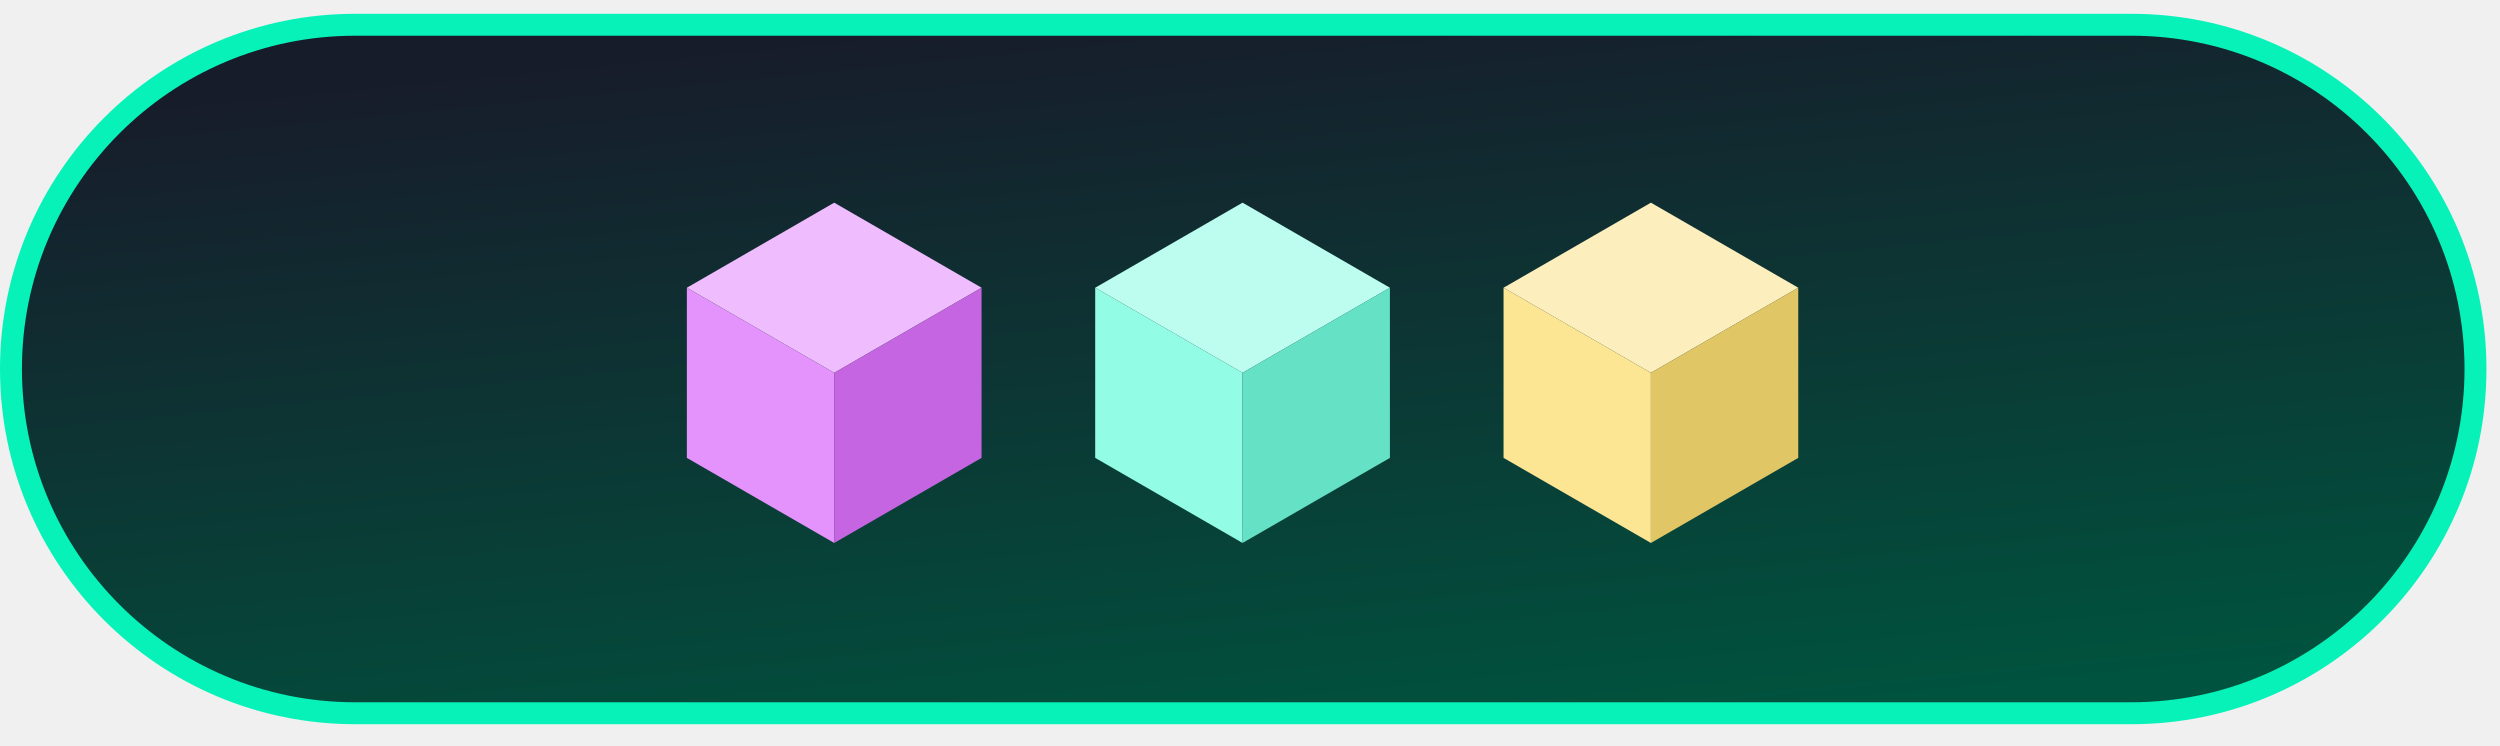
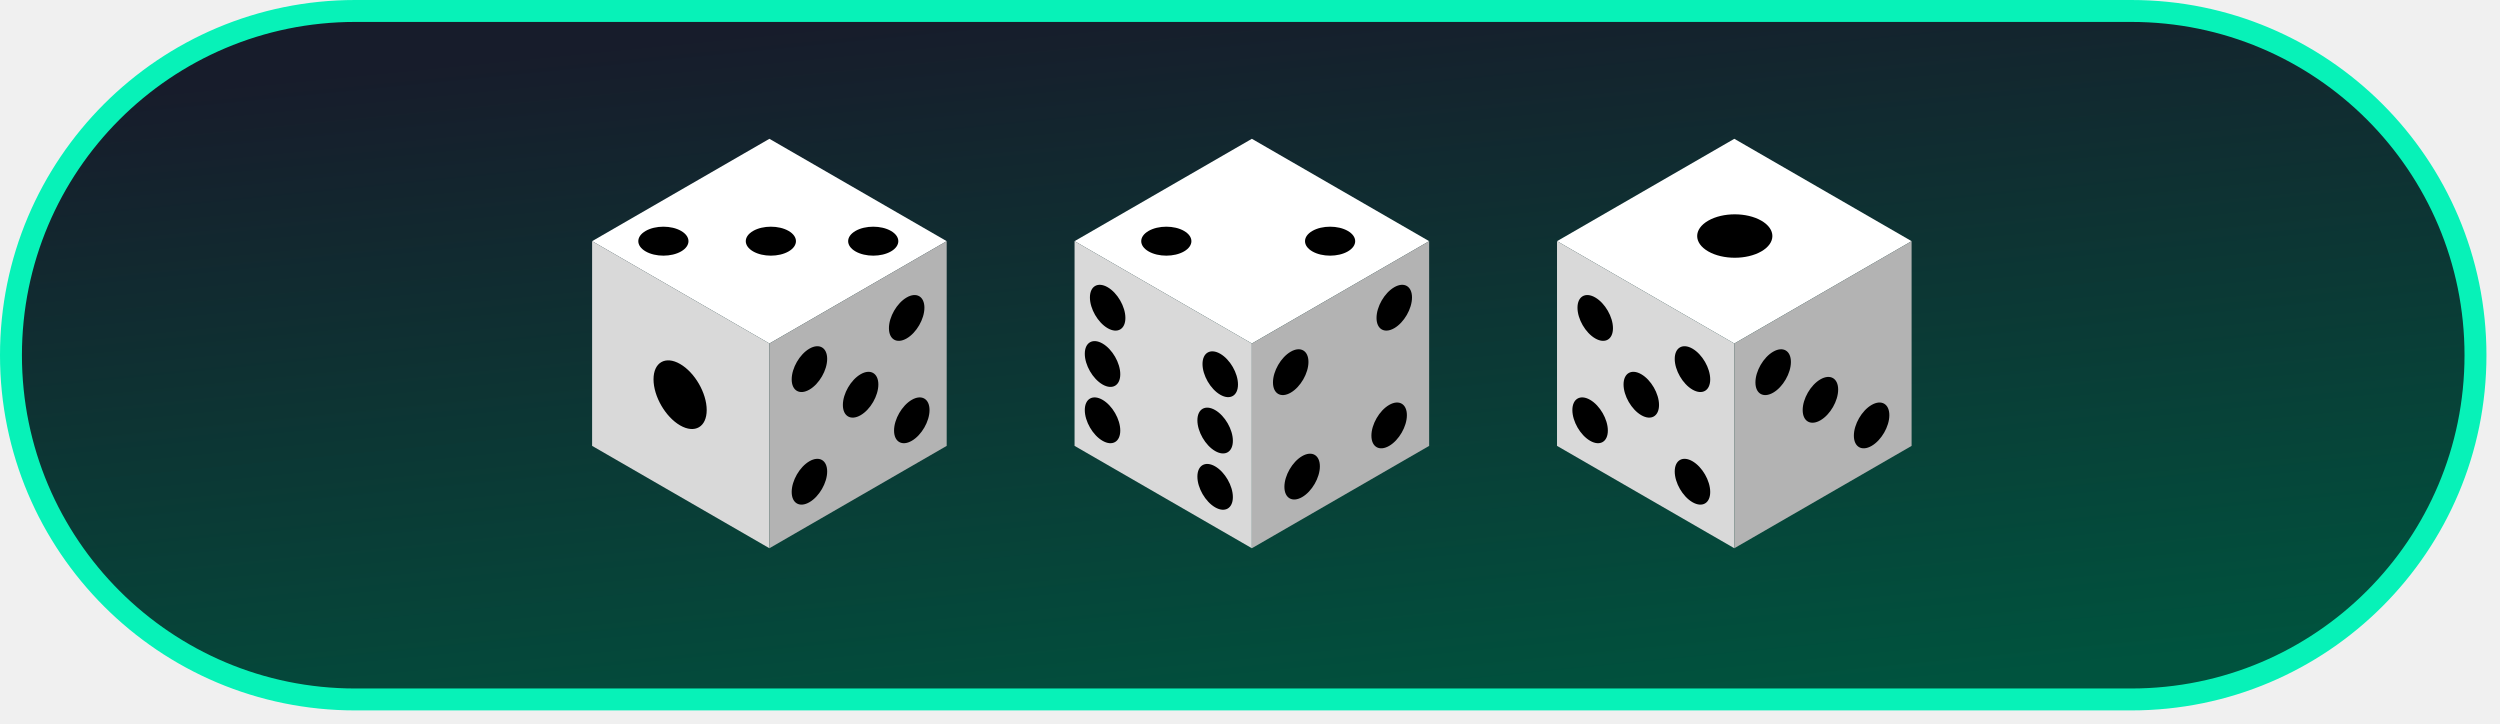
- <svg xmlns="http://www.w3.org/2000/svg" width="114" height="34" viewBox="0 0 114 34" fill="none">
-   <rect x="0.5" y="1.129" width="112.382" height="31.395" rx="15.697" fill="url(#paint0_linear_2093_290)" stroke="#07F2B8" />
-   <rect width="7.759" height="7.759" transform="matrix(0.866025 0.5 -0.866025 0.5 38.0397 9.24146)" fill="#EFBDFD" />
-   <rect width="7.759" height="7.759" transform="matrix(0.866025 0.5 0 1 31.3206 13.1207)" fill="#E593FC" />
-   <rect width="7.759" height="7.759" transform="matrix(0.866025 -0.5 0 1 38.0397 17)" fill="#C665E1" />
-   <rect width="7.759" height="7.759" transform="matrix(0.866025 0.5 -0.866025 0.5 56.6602 9.24146)" fill="#BDFDEF" />
-   <rect width="7.759" height="7.759" transform="matrix(0.866025 0.5 0 1 49.9411 13.1207)" fill="#93FCE5" />
-   <rect width="7.759" height="7.759" transform="matrix(0.866025 -0.5 0 1 56.6602 17)" fill="#65E1C6" />
-   <rect width="7.759" height="7.759" transform="matrix(0.866025 0.5 -0.866025 0.5 75.2809 9.24146)" fill="#FDEFBD" />
-   <rect width="7.759" height="7.759" transform="matrix(0.866025 0.5 0 1 68.5617 13.1207)" fill="#FCE593" />
-   <rect width="7.759" height="7.759" transform="matrix(0.866025 -0.5 0 1 75.2809 17)" fill="#E1C665" />
+ <svg xmlns="http://www.w3.org/2000/svg" width="114" height="33" viewBox="0 0 114 33" fill="none">
+   <g id="dark_rnd">
+     <rect id="button_horis" x="0.5" y="0.5" width="112.382" height="31.395" rx="15.697" fill="url(#paint0_linear_2366_218)" stroke="#07F2B8" />
+     <g id="cubes">
+       <g id="right_cube">
+         <g id="cube">
+           <rect id="top-face" width="9.335" height="9.335" transform="matrix(0.866025 0.5 -0.866025 0.5 79.0847 6.32935)" fill="white" />
+           <rect id="left-face" width="9.335" height="9.335" transform="matrix(0.866025 0.5 0 1 71 10.9969)" fill="#D9D9D9" />
+           <rect id="right-face" width="9.335" height="9.335" transform="matrix(0.866025 -0.5 0 1 79.0847 15.6647)" fill="#B3B3B3" />
+         </g>
+         <g id="dots">
+           <circle id="base-face" cx="0.934" cy="0.934" r="0.934" transform="matrix(0.866025 0.5 0 1 74.034 16.5983)" fill="black" />
+           <circle id="base-face_2" cx="0.934" cy="0.934" r="0.934" transform="matrix(0.866025 0.5 0 1 71.7001 17.765)" fill="black" />
+           <circle id="base-face_3" cx="0.934" cy="0.934" r="0.934" transform="matrix(0.866025 0.5 0 1 76.3678 15.4313)" fill="black" />
+           <circle id="base-face_4" cx="0.934" cy="0.934" r="0.934" transform="matrix(0.866025 0.5 0 1 71.9335 13.0974)" fill="black" />
+           <circle id="base-face_5" cx="0.934" cy="0.934" r="0.934" transform="matrix(0.866025 0.5 0 1 76.3678 20.5657)" fill="black" />
+           <circle id="base-face_6" cx="0.934" cy="0.934" r="0.934" transform="matrix(0.866025 -0.5 0 1 80.0478 16.5044)" fill="black" />
+           <circle id="base-face_7" cx="0.934" cy="0.934" r="0.934" transform="matrix(0.866025 -0.5 0 1 82.2024 17.765)" fill="black" />
+           <circle id="base-face_8" cx="0.934" cy="0.934" r="0.934" transform="matrix(0.866025 -0.5 0 1 84.5363 18.932)" fill="black" />
+           <circle id="base-face_9" cx="1.4" cy="1.4" r="1.4" transform="matrix(0.866025 0.5 -0.866025 0.5 79.1059 9.36328)" fill="black" />
+         </g>
+       </g>
+       <g id="center_cube">
+         <g id="cube_2">
+           <rect id="top-face_2" width="9.335" height="9.335" transform="matrix(0.866025 0.5 -0.866025 0.5 57.0846 6.32935)" fill="white" />
+           <rect id="left-face_2" width="9.335" height="9.335" transform="matrix(0.866025 0.5 0 1 48.9999 10.9969)" fill="#D9D9D9" />
+           <rect id="right-face_2" width="9.335" height="9.335" transform="matrix(0.866025 -0.5 0 1 57.0846 15.6647)" fill="#B3B3B3" />
+         </g>
+         <g id="dots_2">
+           <circle id="base-face_10" cx="0.934" cy="0.934" r="0.934" transform="matrix(0.866025 0.5 0 1 54.6012 20.7992)" fill="black" />
+           <circle id="base-face_11" cx="0.934" cy="0.934" r="0.934" transform="matrix(0.866025 0.5 0 1 49.4668 17.765)" fill="black" />
+           <circle id="base-face_12" cx="0.934" cy="0.934" r="0.934" transform="matrix(0.866025 0.5 0 1 54.6012 18.2319)" fill="black" />
+           <circle id="base-face_13" cx="0.934" cy="0.934" r="0.934" transform="matrix(0.866025 0.5 0 1 49.4668 15.1979)" fill="black" />
+           <circle id="base-face_14" cx="0.934" cy="0.934" r="0.934" transform="matrix(0.866025 0.5 0 1 54.8346 15.6647)" fill="black" />
+           <circle id="base-face_15" cx="0.934" cy="0.934" r="0.934" transform="matrix(0.866025 0.5 0 1 49.7002 12.6306)" fill="black" />
+           <circle id="base-face_16" cx="0.934" cy="0.934" r="0.934" transform="matrix(0.866025 -0.5 0 1 58.0478 16.5043)" fill="black" />
+           <circle id="base-face_17" cx="0.934" cy="0.934" r="0.934" transform="matrix(0.866025 -0.5 0 1 62.7697 13.5641)" fill="black" />
+           <circle id="base-face_18" cx="0.934" cy="0.934" r="0.934" transform="matrix(0.866025 -0.5 0 1 58.5687 21.2659)" fill="black" />
+           <circle id="base-face_19" cx="0.934" cy="0.934" r="0.934" transform="matrix(0.866025 -0.5 0 1 62.5363 18.932)" fill="black" />
+           <circle id="base-face_20" cx="0.934" cy="0.934" r="0.934" transform="matrix(0.866025 0.5 -0.866025 0.5 53.1841 10.0635)" fill="black" />
+           <circle id="base-face_21" cx="0.934" cy="0.934" r="0.934" transform="matrix(0.866025 0.5 -0.866025 0.5 60.6524 10.0635)" fill="black" />
+         </g>
+       </g>
+       <g id="left_cube">
+         <g id="cube_3">
+           <rect id="top-face_3" width="9.335" height="9.335" transform="matrix(0.866025 0.5 -0.866025 0.5 35.0847 6.32935)" fill="white" />
+           <rect id="left-face_3" width="9.335" height="9.335" transform="matrix(0.866025 0.5 0 1 27 10.9969)" fill="#D9D9D9" />
+           <rect id="right-face_3" width="9.335" height="9.335" transform="matrix(0.866025 -0.5 0 1 35.0847 15.6647)" fill="#B3B3B3" />
+         </g>
+         <g id="dots_3">
+           <circle id="base-face_22" cx="0.934" cy="0.934" r="0.934" transform="matrix(-0.866025 0.5 0 1 40.0528 16.5983)" fill="black" />
+           <circle id="base-face_23" cx="0.934" cy="0.934" r="0.934" transform="matrix(-0.866025 0.5 0 1 42.3866 17.765)" fill="black" />
+           <circle id="base-face_24" cx="1.4" cy="1.4" r="1.4" transform="matrix(0.866025 0.5 0 1 29.8006 15.8979)" fill="black" />
+           <circle id="base-face_25" cx="0.934" cy="0.934" r="0.934" transform="matrix(-0.866025 0.5 0 1 37.7189 15.4313)" fill="black" />
+           <circle id="base-face_26" cx="0.934" cy="0.934" r="0.934" transform="matrix(-0.866025 0.5 0 1 42.1532 13.0974)" fill="black" />
+           <circle id="base-face_27" cx="0.934" cy="0.934" r="0.934" transform="matrix(-0.866025 0.5 0 1 37.7189 20.5657)" fill="black" />
+           <circle id="base-face_28" cx="0.934" cy="0.934" r="0.934" transform="matrix(0.866025 0.5 -0.866025 0.5 30.2506 10.0635)" fill="black" />
+           <circle id="base-face_29" cx="0.934" cy="0.934" r="0.934" transform="matrix(0.866025 0.5 -0.866025 0.5 35.1516 10.0635)" fill="black" />
+           <circle id="base-face_30" cx="0.934" cy="0.934" r="0.934" transform="matrix(0.866025 0.5 -0.866025 0.5 39.8194 10.0635)" fill="black" />
+         </g>
+       </g>
+     </g>
+   </g>
  <defs>
-     <linearGradient id="paint0_linear_2093_290" x1="37.276" y1="1.739" x2="40.682" y2="36.391" gradientUnits="userSpaceOnUse">
+     <linearGradient id="paint0_linear_2366_218" x1="37.276" y1="1.109" x2="40.682" y2="35.762" gradientUnits="userSpaceOnUse">
      <stop stop-color="#171C2B" />
      <stop offset="1" stop-color="#00533E" />
    </linearGradient>
  </defs>
</svg>
